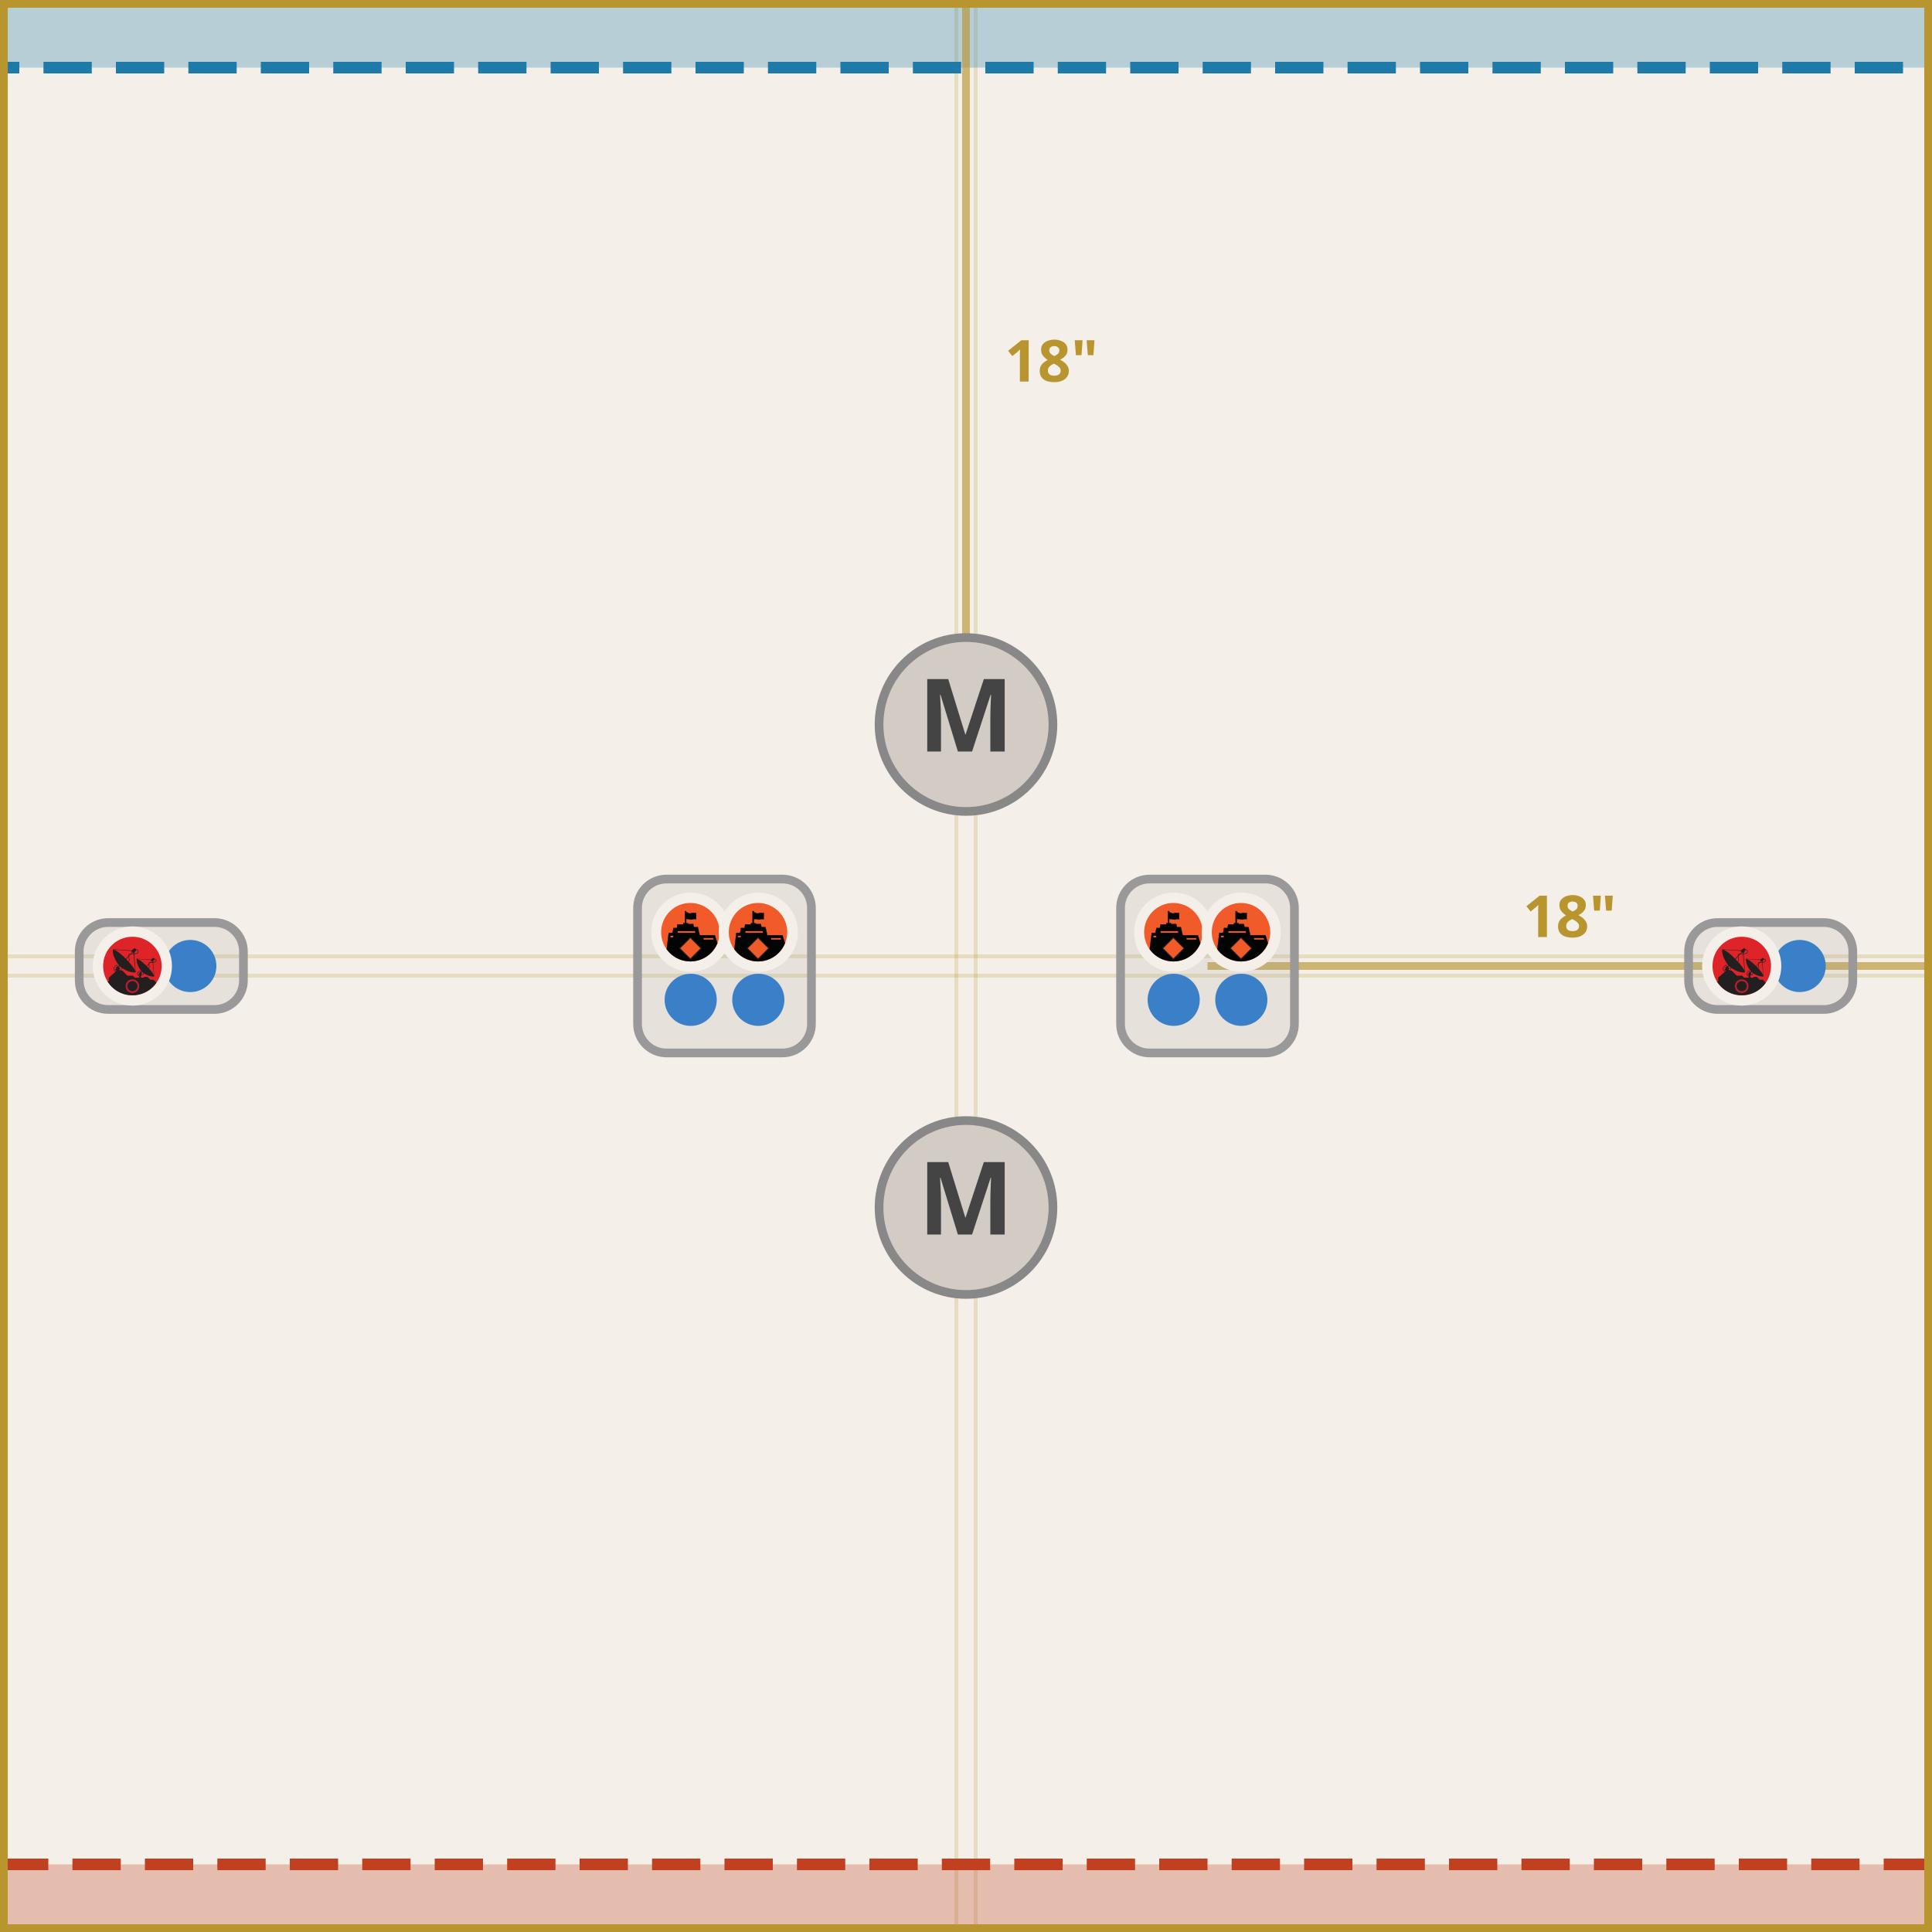
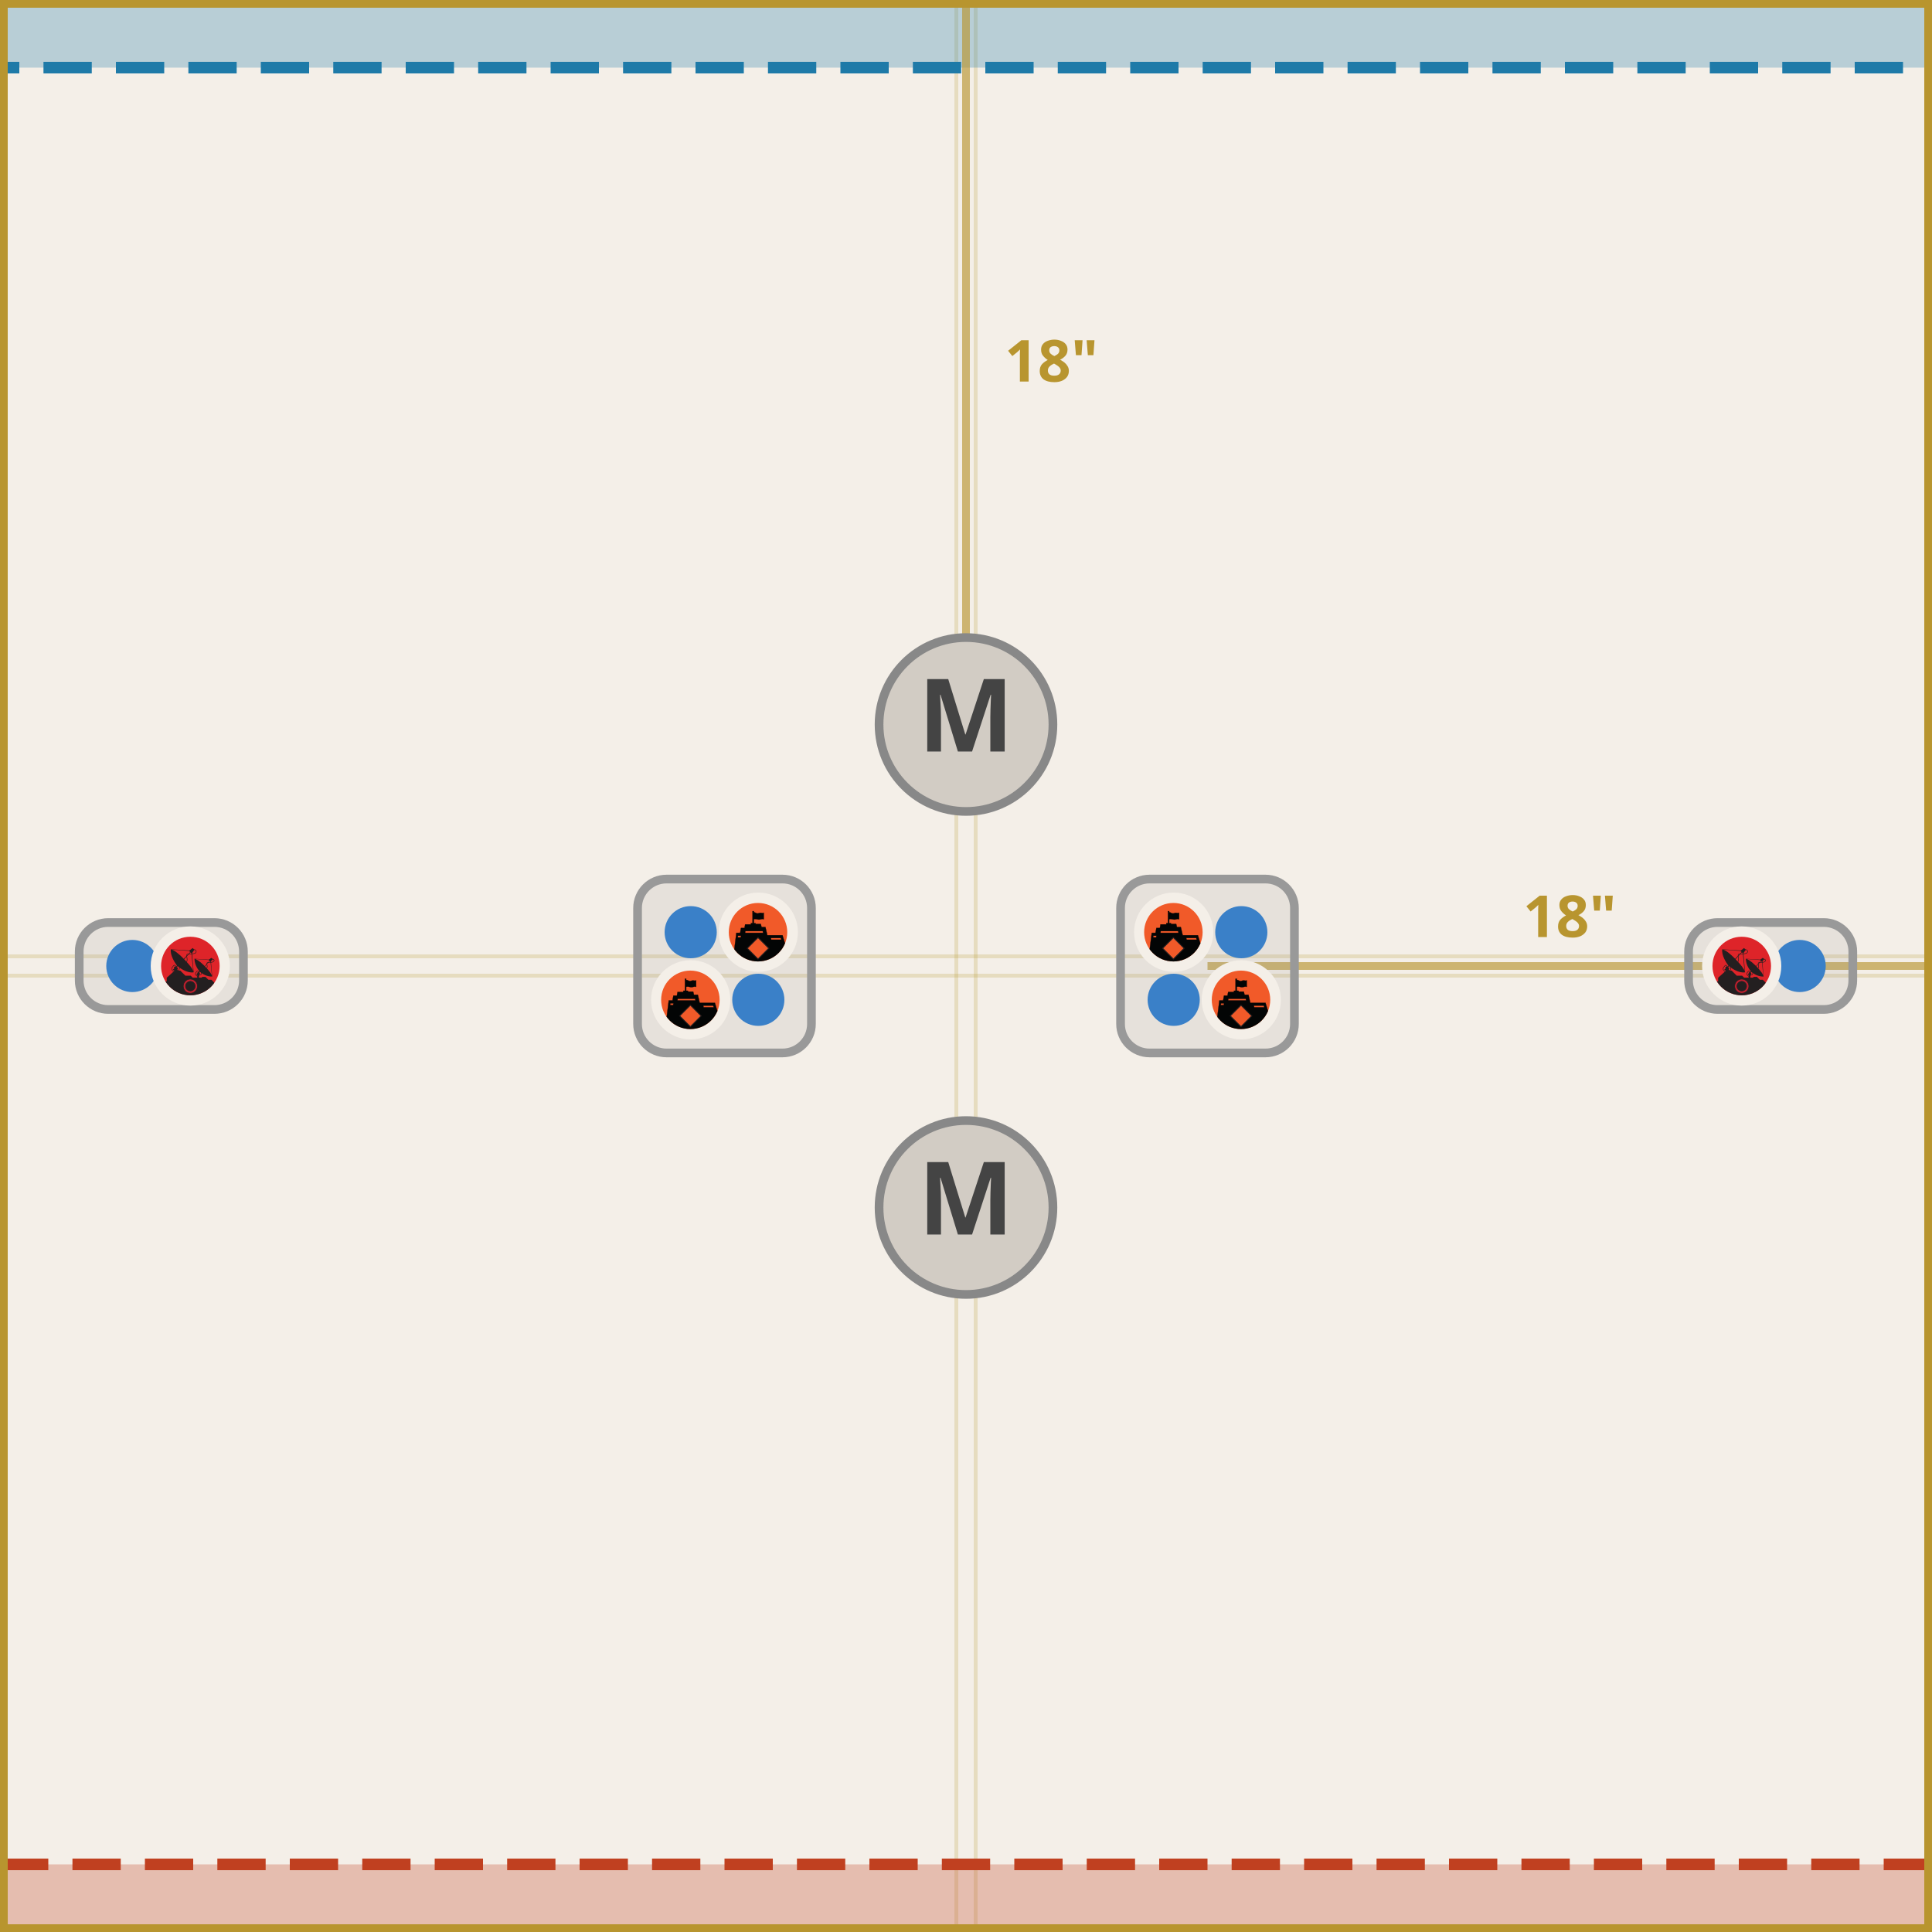
<svg xmlns="http://www.w3.org/2000/svg" viewBox="0 0 200 200" width="1000" height="1000">
  <rect width="200" height="200" fill="#f4efe8" />
  <line x1="99" y1="0" x2="99" y2="200" stroke="#B8952F" stroke-width=".4" opacity=".22" />
  <line x1="101" y1="0" x2="101" y2="200" stroke="#B8952F" stroke-width=".4" opacity=".22" />
  <line x1="0" y1="99" x2="200" y2="99" stroke="#B8952F" stroke-width=".4" opacity=".22" />
  <line x1="0" y1="101" x2="200" y2="101" stroke="#B8952F" stroke-width=".4" opacity=".22" />
  <rect x="0" y="0" width="200" height="7" fill="#1E7AA8" fill-opacity=".28" stroke="#1E7AA8" stroke-width="1.2" stroke-dasharray="5,2.5" />
  <rect x="0" y="193" width="200" height="7" fill="#C04020" fill-opacity=".28" stroke="#C04020" stroke-width="1.2" stroke-dasharray="5,2.5" />
  <rect x="0" y="0" width="200" height="200" fill="none" stroke="#B8952F" stroke-width="1.6" />
  <g data-size="clash">
    <line x1="100" y1="75" x2="100" y2="0" stroke="#B8952F" stroke-width=".8" opacity=".65" />
    <line x1="97" y1="0" x2="103" y2="0" stroke="#B8952F" stroke-width=".8" opacity=".7" />
    <text x="104" y="39.5" text-anchor="start" font-size="6" fill="#B8952F" font-family="sans-serif" font-weight="600">18"</text>
  </g>
  <line x1="125" y1="100" x2="200" y2="100" stroke="#B8952F" stroke-width=".8" opacity=".65" />
  <line x1="200" y1="97" x2="200" y2="103" stroke="#B8952F" stroke-width=".8" opacity=".7" />
  <text x="162.5" y="97" text-anchor="middle" font-size="6" fill="#B8952F" font-family="sans-serif" font-weight="600">18"</text>
  <g data-size="clash" />
  <g data-size="clash">
    <circle cx="100" cy="75" r="9" fill="#d2ccc4" stroke="#888" stroke-width=".9" />
    <text x="100" y="77.8" text-anchor="middle" font-size="10.5" fill="#444" font-family="sans-serif" font-weight="bold">M</text>
  </g>
  <g>
    <rect x="8.2" y="95.5" width="17" height="9" rx="3" fill="rgb(150,150,150)" fill-opacity=".15" stroke="#999" stroke-width=".9" />
    <circle cx="13.7" cy="100" r="2.7" fill="#3A80C8" />
    <circle cx="19.7" cy="100" r="2.7" fill="#3A80C8" />
  </g>
  <g>
    <rect x="66" y="91" width="18" height="18" rx="3" fill="rgb(150,150,150)" fill-opacity=".15" stroke="#999" stroke-width=".9" />
    <circle cx="71.5" cy="96.5" r="2.7" fill="#3A80C8" />
    <circle cx="78.5" cy="96.5" r="2.7" fill="#3A80C8" />
    <circle cx="71.5" cy="103.5" r="2.7" fill="#3A80C8" />
    <circle cx="78.5" cy="103.5" r="2.7" fill="#3A80C8" />
  </g>
  <g>
    <rect x="116" y="91" width="18" height="18" rx="3" fill="rgb(150,150,150)" fill-opacity=".15" stroke="#999" stroke-width=".9" />
    <circle cx="121.5" cy="96.5" r="2.7" fill="#3A80C8" />
    <circle cx="128.5" cy="96.5" r="2.7" fill="#3A80C8" />
    <circle cx="121.5" cy="103.5" r="2.7" fill="#3A80C8" />
    <circle cx="128.5" cy="103.5" r="2.7" fill="#3A80C8" />
  </g>
  <g>
    <rect x="174.8" y="95.5" width="17" height="9" rx="3" fill="rgb(150,150,150)" fill-opacity=".15" stroke="#999" stroke-width=".9" />
    <circle cx="180.3" cy="100" r="2.7" fill="#3A80C8" />
    <circle cx="186.3" cy="100" r="2.7" fill="#3A80C8" />
  </g>
  <g data-size="clash">
    <circle cx="100" cy="125" r="9" fill="#d2ccc4" stroke="#888" stroke-width=".9" />
    <text x="100" y="127.8" text-anchor="middle" font-size="10.5" fill="#444" font-family="sans-serif" font-weight="bold">M</text>
  </g>
  <g data-size="clash" />
-   <circle cx="13.7" cy="100.0" r="4.1" fill="#f4efe8" />
-   <g transform="translate(10.40,96.70) scale(0.103125)">
+   <circle cx="19.7" cy="100.0" r="4.1" fill="#f4efe8" />
+   <g transform="translate(16.40,96.70) scale(0.103125)">
    <clipPath id="tk-com">
      <circle cx="32.06" cy="32.02" r="29.39" />
    </clipPath>
    <g clip-path="url(#tk-com)">
      <path fill="#de2429" d="M61.45 32.02C61.45 48.25 48.29 61.41 32.06 61.41C15.82 61.41 2.66 48.25 2.66 32.02C2.66 15.78 15.82 2.62 32.06 2.62C48.29 2.62 61.45 15.78 61.45 32.02" />
      <path fill="#231f20" d="M46.71 32.38C51.46 37.26 53.61 40.4 53.98 42.59C49.13 42.74 44.73 40.41 41.81 38.01L41.05 38.5L41.05 38.86L41.76 38.86L40.58 43L40.84 43.67L43.34 43.67L44.1 42.91L47.23 42.91L50.12 45.79L53.17 45.79L55.95 48.58L55.95 60.4L32.06 62.13L5.56 60.4L5.56 47.41L8.36 47.47L8.36 43.78L15.74 37.14L15.74 36.25L15.03 36.25L14.52 35.73L15.87 34.38C15.87 34.38 15.94 33.95 15.87 33.95C15.8 33.95 15.67 34.16 15.67 33.95C15.67 33.74 15.81 32.69 15.81 32.69L16.7 32.77L16.7 32.59L17.04 32.59L17.04 32.35L17.93 32.36L18.62 31.67C16.42 28.49 11.59 21.33 12.47 15.17C16.14 16.03 21.28 20.53 25.42 24.76L31.89 17.98L30.76 16.81L34.29 13.96L36.14 15.61L33.47 19.49L32.26 18.35L25.87 25.2C28.81 28.25 31.28 31.19 32.34 32.58C34.03 35.07 34.91 36.04 35.33 38.35C28.94 39.49 21.29 33.71 21.29 33.71L19.33 32.18L18.51 33L18.42 33.53L19.55 33.54L19.06 35.91L20.27 36.59L21.92 36.59L27.09 41.75L32.48 41.75L34.39 43.67L38.99 43.67L38.99 41.06L37.98 40.39L39.11 39.34L39.05 38.68L41.31 37.41C41.31 37.41 36.18 31.86 36.18 24.72C37.13 24.55 41.61 27.25 45.44 31.1C45.77 31.42 46.08 31.74 46.39 32.05L51.3 26.94L50.4 25.87L53.08 23.8L54.54 25.05L52.33 27.85L51.57 27.19L46.71 32.38" />
      <path fill="#231f20" d="M33.01 17.76L34.84 36.67L34.71 37.18L35.33 38.35L33.64 17.76L31.55 16.42L12.8 15.26L13.8 15.61L31.14 16.88L33.01 17.76" />
      <path fill="#231f20" d="M36.83 24.96L50.81 25.99L52.2 26.64L53.56 40.63L53.51 41.42L53.97 42.55L52.67 26.64L51.12 25.65L36.18 24.72L36.83 24.96" />
      <path fill="none" stroke="#231f20" stroke-width="0.5" d="M15.43 37.87C15.43 37.87 13.61 36.18 13.5 35.66C13.38 35.14 13.12 34.2 14.02 33.14C14.92 32.08 15.43 31.24 15.94 31.18C16.44 31.11 16.8 31.38 17.03 31.73C17.25 32.08 17.42 33.12 17.42 33.12" />
      <path fill="none" stroke="#231f20" stroke-width="0.5" d="M19.9 36.92C19.9 36.92 20.51 36.44 20.7 35.71C20.9 34.99 21.07 34.56 21.13 33.93C21.2 33.3 21.13 32.03 21.13 32.03" />
      <path fill="none" stroke="#231f20" stroke-width="0.5" d="M27.7 28.18C27.7 28.18 28.64 27.45 28.8 26.64C28.97 25.83 28.82 24.6 28.52 22.83C28.22 21.07 28.49 20.29 29.01 20.11C29.54 19.93 33.5 19.86 34.72 19.7C35.94 19.53 37 19.39 37.56 18.53C38.12 17.67 38.02 16.95 37.46 16.14C36.9 15.33 34.85 15.76 34.85 15.76" />
      <path fill="none" stroke="#231f20" stroke-width="0.5" d="M39.34 42.55C39.34 42.55 37.59 41.3 37.34 40.79C37.1 40.28 36.85 39.6 37.62 38.58C38.4 37.56 38.99 36.67 39.49 37.08C39.98 37.49 40.51 38.45 40.51 38.45" />
      <path fill="none" stroke="#231f20" stroke-width="0.5" d="M40.82 40.88C40.87 40.88 41.78 41.22 42.16 41.01C42.54 40.79 42.92 40.73 43.02 39.84C43.11 38.95 43.13 37.33 43.13 37.33" />
      <path fill="none" stroke="#231f20" stroke-width="0.5" d="M48.16 34.74C48.21 34.74 48.99 33.95 48.99 32.6C48.99 31.24 48.29 30.04 48.66 29.17C49.02 28.29 49.65 28.36 51.15 28.34C52.65 28.33 53.9 28.49 54.97 27.75C56.04 27.01 56.03 26.4 55.83 25.87C55.63 25.34 54.38 24.94 53.64 24.89" />
      <path fill="#be1e2d" d="M32.06 57.05C29.4 57.05 27.25 54.89 27.25 52.24C27.25 49.58 29.4 47.43 32.06 47.43C34.71 47.43 36.87 49.58 36.87 52.24C36.87 54.89 34.71 57.05 32.06 57.05M32.06 45.1C28.12 45.1 24.92 48.3 24.92 52.24C24.92 56.18 28.12 59.38 32.06 59.38C36 59.38 39.2 56.18 39.2 52.24C39.2 48.3 36 45.1 32.06 45.1" />
      <path fill="none" stroke="#231f20" stroke-width="0.62" d="M39.2 52.24C39.2 56.18 36 59.38 32.06 59.38C28.12 59.38 24.92 56.18 24.92 52.24C24.92 48.3 28.12 45.1 32.06 45.1C36 45.1 39.2 48.3 39.2 52.24" />
      <path fill="none" stroke="#231f20" stroke-width="0.62" d="M36.87 52.24C36.87 54.89 34.71 57.05 32.06 57.05C29.4 57.05 27.25 54.89 27.25 52.24C27.25 49.58 29.4 47.43 32.06 47.43C34.71 47.43 36.87 49.58 36.87 52.24" />
    </g>
  </g>
-   <circle cx="71.5" cy="96.5" r="4.1" fill="#f4efe8" />
-   <g transform="translate(68.20,93.20) scale(0.103125)">
+   <circle cx="78.5" cy="96.5" r="4.1" fill="#f4efe8" />
+   <g transform="translate(75.20,93.20) scale(0.103125)">
    <clipPath id="tk-out">
      <circle cx="31.69" cy="32.02" r="29.36" />
    </clipPath>
    <g clip-path="url(#tk-out)">
      <path fill="#f15a29" d="M61.06 32.02C61.06 48.24 47.91 61.38 31.69 61.38C15.48 61.38 2.33 48.24 2.33 32.02C2.33 15.8 15.48 2.65 31.69 2.65C47.91 2.65 61.06 15.8 61.06 32.02" />
      <path fill="#030505" stroke="#030405" stroke-width="0.25" d="M27.51 19.09L27.51 22.91L29.24 22.91L29.24 23.77L34.49 23.77L35.26 26.91L39.16 26.91L41.05 35.04L56.28 35.04L61.62 52.6L47.99 62.41L20.2 63.05L7.52 52.6L9.97 32.68L13.74 32.68L14.64 27.81L18.15 27.81L18.81 24.17L24.61 24.17L24.61 22.91L26.25 22.91L26.25 10.88L27.51 10.88L27.51 12.31C27.51 12.31 27.96 11.79 28.88 12.36C29.8 12.92 30.79 13.3 31.75 13.14C32.72 12.98 33.65 12.42 34.67 12.6C35.68 12.78 36.49 12.87 36.92 12.76C37.34 12.65 37.46 12.49 37.46 12.49L37.46 19.05C37.46 19.05 36.51 18.49 35.39 18.85C34.27 19.21 32.6 19.54 31.55 19.21C30.49 18.87 28.97 18.66 28.25 18.76C27.77 18.83 27.51 19.09 27.51 19.09" />
      <path fill="#f15a29" d="M11.59 35.51L14.68 35.51L14.46 37.26L11.37 37.26L11.59 35.51" />
      <path fill="none" stroke="#030405" stroke-width="0.25" d="M11.59 35.51L11.37 37.26L14.46 37.26L14.68 35.51Z" />
      <path fill="#f15a29" d="M44.57 37.8L54.59 37.8L55.12 39.55L44.98 39.55L44.57 37.8" />
      <path fill="none" stroke="#030405" stroke-width="0.25" d="M44.57 37.8L44.98 39.55L55.12 39.55L54.59 37.8Z" />
      <path fill="#f15a29" d="M18.97 30.93L36.44 30.93L36.85 32.68L18.75 32.68L18.97 30.93" />
      <path fill="none" stroke="#030405" stroke-width="0.25" d="M18.97 30.93L18.75 32.68L36.85 32.68L36.44 30.93Z" />
      <path fill="#f15a29" d="M31.69 58.97L20.9 48.17L31.69 37.38L42.49 48.17L31.69 58.97" />
      <path fill="none" stroke="#231f20" stroke-width="0.93" d="M31.69 58.97L42.49 48.17L31.69 37.38L20.9 48.17Z" />
    </g>
  </g>
-   <circle cx="78.5" cy="96.5" r="4.1" fill="#f4efe8" />
-   <g transform="translate(75.20,93.20) scale(0.103125)">
+   <circle cx="71.5" cy="103.5" r="4.1" fill="#f4efe8" />
+   <g transform="translate(68.20,100.20) scale(0.103125)">
    <clipPath id="tk-out">
      <circle cx="31.69" cy="32.02" r="29.36" />
    </clipPath>
    <g clip-path="url(#tk-out)">
      <path fill="#f15a29" d="M61.06 32.02C61.06 48.24 47.91 61.38 31.69 61.38C15.48 61.38 2.33 48.24 2.33 32.02C2.33 15.8 15.48 2.65 31.69 2.65C47.91 2.65 61.06 15.8 61.06 32.02" />
      <path fill="#030505" stroke="#030405" stroke-width="0.25" d="M27.51 19.09L27.51 22.91L29.24 22.91L29.24 23.77L34.49 23.77L35.26 26.91L39.16 26.91L41.05 35.04L56.28 35.04L61.62 52.6L47.99 62.41L20.2 63.05L7.52 52.6L9.97 32.68L13.74 32.68L14.64 27.81L18.15 27.81L18.81 24.17L24.61 24.17L24.61 22.91L26.25 22.91L26.25 10.88L27.51 10.88L27.51 12.31C27.51 12.31 27.96 11.79 28.88 12.36C29.8 12.92 30.79 13.3 31.75 13.14C32.72 12.98 33.65 12.42 34.67 12.6C35.68 12.78 36.49 12.87 36.92 12.76C37.34 12.65 37.46 12.49 37.46 12.49L37.46 19.05C37.46 19.05 36.51 18.49 35.39 18.85C34.27 19.21 32.6 19.54 31.55 19.21C30.49 18.87 28.97 18.66 28.25 18.76C27.77 18.83 27.51 19.09 27.51 19.09" />
      <path fill="#f15a29" d="M11.59 35.51L14.68 35.51L14.46 37.26L11.37 37.26L11.59 35.51" />
      <path fill="none" stroke="#030405" stroke-width="0.25" d="M11.59 35.51L11.37 37.26L14.46 37.26L14.68 35.51Z" />
      <path fill="#f15a29" d="M44.57 37.8L54.59 37.8L55.12 39.55L44.98 39.55L44.57 37.8" />
      <path fill="none" stroke="#030405" stroke-width="0.25" d="M44.57 37.8L44.98 39.55L55.12 39.55L54.59 37.8Z" />
      <path fill="#f15a29" d="M18.97 30.93L36.44 30.93L36.85 32.68L18.75 32.68L18.97 30.93" />
      <path fill="none" stroke="#030405" stroke-width="0.25" d="M18.97 30.93L18.75 32.68L36.85 32.68L36.44 30.93Z" />
      <path fill="#f15a29" d="M31.69 58.97L20.9 48.17L31.69 37.38L42.49 48.17L31.69 58.97" />
      <path fill="none" stroke="#231f20" stroke-width="0.93" d="M31.69 58.97L42.49 48.17L31.69 37.38L20.9 48.17Z" />
    </g>
  </g>
  <circle cx="121.5" cy="96.5" r="4.1" fill="#f4efe8" />
  <g transform="translate(118.20,93.20) scale(0.103125)">
    <clipPath id="tk-out">
      <circle cx="31.69" cy="32.02" r="29.36" />
    </clipPath>
    <g clip-path="url(#tk-out)">
      <path fill="#f15a29" d="M61.06 32.02C61.06 48.24 47.91 61.38 31.69 61.38C15.48 61.38 2.33 48.24 2.33 32.02C2.33 15.8 15.48 2.65 31.69 2.65C47.91 2.65 61.06 15.8 61.06 32.02" />
      <path fill="#030505" stroke="#030405" stroke-width="0.25" d="M27.51 19.09L27.51 22.91L29.24 22.91L29.24 23.77L34.49 23.77L35.26 26.91L39.16 26.91L41.05 35.04L56.28 35.04L61.62 52.6L47.99 62.41L20.2 63.05L7.52 52.6L9.97 32.68L13.74 32.68L14.64 27.81L18.15 27.81L18.81 24.17L24.61 24.17L24.61 22.91L26.25 22.91L26.25 10.88L27.51 10.88L27.51 12.31C27.51 12.31 27.96 11.79 28.88 12.36C29.8 12.92 30.79 13.3 31.75 13.14C32.72 12.98 33.65 12.42 34.67 12.6C35.68 12.78 36.49 12.87 36.92 12.76C37.34 12.65 37.46 12.49 37.46 12.49L37.46 19.05C37.46 19.05 36.51 18.49 35.39 18.85C34.27 19.21 32.6 19.54 31.55 19.21C30.49 18.87 28.97 18.66 28.25 18.76C27.77 18.83 27.51 19.09 27.51 19.09" />
      <path fill="#f15a29" d="M11.59 35.51L14.68 35.51L14.46 37.26L11.37 37.26L11.59 35.51" />
      <path fill="none" stroke="#030405" stroke-width="0.25" d="M11.59 35.51L11.37 37.26L14.46 37.26L14.68 35.51Z" />
      <path fill="#f15a29" d="M44.57 37.8L54.59 37.8L55.12 39.55L44.98 39.55L44.57 37.8" />
      <path fill="none" stroke="#030405" stroke-width="0.25" d="M44.57 37.8L44.98 39.55L55.12 39.55L54.59 37.8Z" />
      <path fill="#f15a29" d="M18.97 30.93L36.44 30.93L36.85 32.68L18.75 32.68L18.97 30.93" />
      <path fill="none" stroke="#030405" stroke-width="0.25" d="M18.97 30.93L18.75 32.68L36.85 32.68L36.44 30.93Z" />
      <path fill="#f15a29" d="M31.69 58.97L20.9 48.17L31.69 37.38L42.49 48.17L31.69 58.97" />
      <path fill="none" stroke="#231f20" stroke-width="0.93" d="M31.69 58.97L42.49 48.17L31.69 37.38L20.9 48.17Z" />
    </g>
  </g>
-   <circle cx="128.5" cy="96.5" r="4.1" fill="#f4efe8" />
-   <g transform="translate(125.20,93.20) scale(0.103125)">
+   <circle cx="128.5" cy="103.5" r="4.1" fill="#f4efe8" />
+   <g transform="translate(125.20,100.20) scale(0.103125)">
    <clipPath id="tk-out">
      <circle cx="31.69" cy="32.02" r="29.36" />
    </clipPath>
    <g clip-path="url(#tk-out)">
      <path fill="#f15a29" d="M61.06 32.02C61.06 48.24 47.91 61.38 31.69 61.38C15.48 61.38 2.33 48.24 2.33 32.02C2.33 15.8 15.48 2.65 31.69 2.65C47.91 2.65 61.06 15.8 61.06 32.02" />
      <path fill="#030505" stroke="#030405" stroke-width="0.25" d="M27.51 19.09L27.51 22.91L29.24 22.91L29.24 23.77L34.49 23.77L35.26 26.91L39.16 26.91L41.05 35.04L56.28 35.04L61.62 52.6L47.99 62.41L20.2 63.05L7.52 52.6L9.97 32.68L13.74 32.68L14.64 27.81L18.15 27.81L18.81 24.17L24.61 24.17L24.61 22.91L26.25 22.91L26.25 10.88L27.51 10.88L27.51 12.31C27.51 12.31 27.96 11.79 28.88 12.36C29.8 12.92 30.79 13.3 31.75 13.14C32.72 12.98 33.65 12.42 34.67 12.6C35.68 12.78 36.49 12.87 36.92 12.76C37.34 12.65 37.46 12.49 37.46 12.49L37.46 19.05C37.46 19.05 36.51 18.49 35.39 18.85C34.27 19.21 32.6 19.54 31.55 19.21C30.49 18.87 28.97 18.66 28.25 18.76C27.77 18.83 27.51 19.09 27.51 19.09" />
      <path fill="#f15a29" d="M11.59 35.51L14.68 35.51L14.46 37.26L11.37 37.26L11.59 35.51" />
      <path fill="none" stroke="#030405" stroke-width="0.25" d="M11.59 35.51L11.37 37.26L14.46 37.26L14.68 35.51Z" />
      <path fill="#f15a29" d="M44.57 37.8L54.59 37.8L55.12 39.55L44.98 39.55L44.57 37.8" />
      <path fill="none" stroke="#030405" stroke-width="0.25" d="M44.57 37.8L44.98 39.55L55.12 39.55L54.59 37.8Z" />
      <path fill="#f15a29" d="M18.97 30.93L36.44 30.93L36.85 32.68L18.75 32.68L18.97 30.93" />
      <path fill="none" stroke="#030405" stroke-width="0.25" d="M18.97 30.93L18.75 32.68L36.85 32.68L36.44 30.93Z" />
      <path fill="#f15a29" d="M31.69 58.97L20.9 48.17L31.69 37.38L42.49 48.17L31.69 58.97" />
      <path fill="none" stroke="#231f20" stroke-width="0.93" d="M31.69 58.97L42.49 48.17L31.69 37.38L20.9 48.17Z" />
    </g>
  </g>
  <circle cx="180.3" cy="100.0" r="4.1" fill="#f4efe8" />
  <g transform="translate(177.00,96.70) scale(0.103125)">
    <clipPath id="tk-com">
      <circle cx="32.06" cy="32.02" r="29.39" />
    </clipPath>
    <g clip-path="url(#tk-com)">
      <path fill="#de2429" d="M61.45 32.02C61.45 48.25 48.29 61.41 32.06 61.41C15.82 61.41 2.66 48.25 2.66 32.02C2.66 15.78 15.82 2.62 32.06 2.62C48.29 2.62 61.45 15.78 61.45 32.02" />
      <path fill="#231f20" d="M46.71 32.38C51.46 37.26 53.61 40.4 53.98 42.59C49.13 42.74 44.73 40.41 41.81 38.01L41.05 38.5L41.05 38.86L41.76 38.86L40.58 43L40.84 43.67L43.34 43.67L44.1 42.91L47.23 42.91L50.12 45.79L53.17 45.79L55.95 48.58L55.95 60.4L32.06 62.13L5.56 60.4L5.56 47.41L8.36 47.47L8.36 43.78L15.74 37.14L15.74 36.25L15.03 36.25L14.52 35.73L15.87 34.38C15.87 34.38 15.94 33.95 15.87 33.95C15.8 33.95 15.67 34.16 15.67 33.95C15.67 33.74 15.81 32.69 15.81 32.69L16.7 32.77L16.7 32.59L17.04 32.59L17.04 32.35L17.93 32.36L18.62 31.67C16.42 28.49 11.59 21.33 12.47 15.17C16.14 16.03 21.28 20.53 25.42 24.76L31.89 17.98L30.76 16.81L34.29 13.96L36.14 15.61L33.47 19.49L32.26 18.35L25.87 25.2C28.81 28.25 31.28 31.19 32.34 32.58C34.03 35.07 34.91 36.04 35.33 38.35C28.94 39.49 21.29 33.71 21.29 33.71L19.33 32.18L18.51 33L18.42 33.53L19.55 33.54L19.06 35.91L20.27 36.59L21.92 36.59L27.09 41.75L32.48 41.75L34.39 43.67L38.99 43.67L38.99 41.06L37.98 40.39L39.11 39.34L39.05 38.68L41.31 37.41C41.31 37.41 36.18 31.86 36.18 24.72C37.13 24.55 41.61 27.25 45.44 31.1C45.77 31.42 46.08 31.74 46.39 32.05L51.3 26.94L50.4 25.87L53.08 23.8L54.54 25.05L52.33 27.85L51.57 27.19L46.71 32.38" />
      <path fill="#231f20" d="M33.01 17.76L34.84 36.67L34.71 37.18L35.33 38.35L33.64 17.76L31.55 16.42L12.8 15.26L13.8 15.61L31.14 16.88L33.01 17.76" />
      <path fill="#231f20" d="M36.83 24.96L50.81 25.99L52.2 26.64L53.56 40.63L53.51 41.42L53.97 42.55L52.67 26.64L51.12 25.65L36.18 24.72L36.83 24.96" />
      <path fill="none" stroke="#231f20" stroke-width="0.5" d="M15.43 37.87C15.43 37.87 13.61 36.18 13.5 35.66C13.38 35.14 13.12 34.2 14.02 33.14C14.92 32.08 15.43 31.24 15.94 31.18C16.44 31.11 16.8 31.38 17.03 31.73C17.25 32.08 17.42 33.12 17.42 33.12" />
      <path fill="none" stroke="#231f20" stroke-width="0.5" d="M19.9 36.92C19.9 36.92 20.51 36.44 20.7 35.71C20.9 34.99 21.07 34.56 21.13 33.93C21.2 33.3 21.13 32.03 21.13 32.03" />
      <path fill="none" stroke="#231f20" stroke-width="0.5" d="M27.7 28.18C27.7 28.18 28.64 27.45 28.8 26.64C28.97 25.83 28.82 24.6 28.52 22.83C28.22 21.07 28.49 20.29 29.01 20.11C29.54 19.93 33.5 19.86 34.72 19.7C35.94 19.53 37 19.39 37.56 18.53C38.12 17.67 38.02 16.95 37.46 16.14C36.9 15.33 34.85 15.76 34.85 15.76" />
      <path fill="none" stroke="#231f20" stroke-width="0.5" d="M39.34 42.55C39.34 42.55 37.59 41.3 37.34 40.79C37.1 40.28 36.85 39.6 37.62 38.58C38.4 37.56 38.99 36.67 39.49 37.08C39.98 37.49 40.51 38.45 40.51 38.45" />
      <path fill="none" stroke="#231f20" stroke-width="0.5" d="M40.82 40.88C40.87 40.88 41.78 41.22 42.16 41.01C42.54 40.79 42.92 40.73 43.02 39.84C43.11 38.95 43.13 37.33 43.13 37.33" />
      <path fill="none" stroke="#231f20" stroke-width="0.5" d="M48.16 34.74C48.21 34.74 48.99 33.95 48.99 32.6C48.99 31.24 48.29 30.04 48.66 29.17C49.02 28.29 49.65 28.36 51.15 28.34C52.65 28.33 53.9 28.49 54.97 27.75C56.04 27.01 56.03 26.4 55.83 25.87C55.63 25.34 54.38 24.94 53.64 24.89" />
      <path fill="#be1e2d" d="M32.06 57.05C29.4 57.05 27.25 54.89 27.25 52.24C27.25 49.58 29.4 47.43 32.06 47.43C34.71 47.43 36.87 49.58 36.87 52.24C36.87 54.89 34.71 57.05 32.06 57.05M32.06 45.1C28.12 45.1 24.92 48.3 24.92 52.24C24.92 56.18 28.12 59.38 32.06 59.38C36 59.38 39.2 56.18 39.2 52.24C39.2 48.3 36 45.1 32.06 45.1" />
      <path fill="none" stroke="#231f20" stroke-width="0.62" d="M39.2 52.24C39.2 56.18 36 59.38 32.06 59.38C28.12 59.38 24.92 56.18 24.92 52.24C24.92 48.3 28.12 45.1 32.06 45.1C36 45.1 39.2 48.3 39.2 52.24" />
      <path fill="none" stroke="#231f20" stroke-width="0.62" d="M36.87 52.24C36.87 54.89 34.71 57.05 32.06 57.05C29.4 57.05 27.25 54.89 27.25 52.24C27.25 49.58 29.4 47.43 32.06 47.43C34.71 47.43 36.87 49.58 36.87 52.24" />
    </g>
  </g>
  <g data-size="clash" />
</svg>
